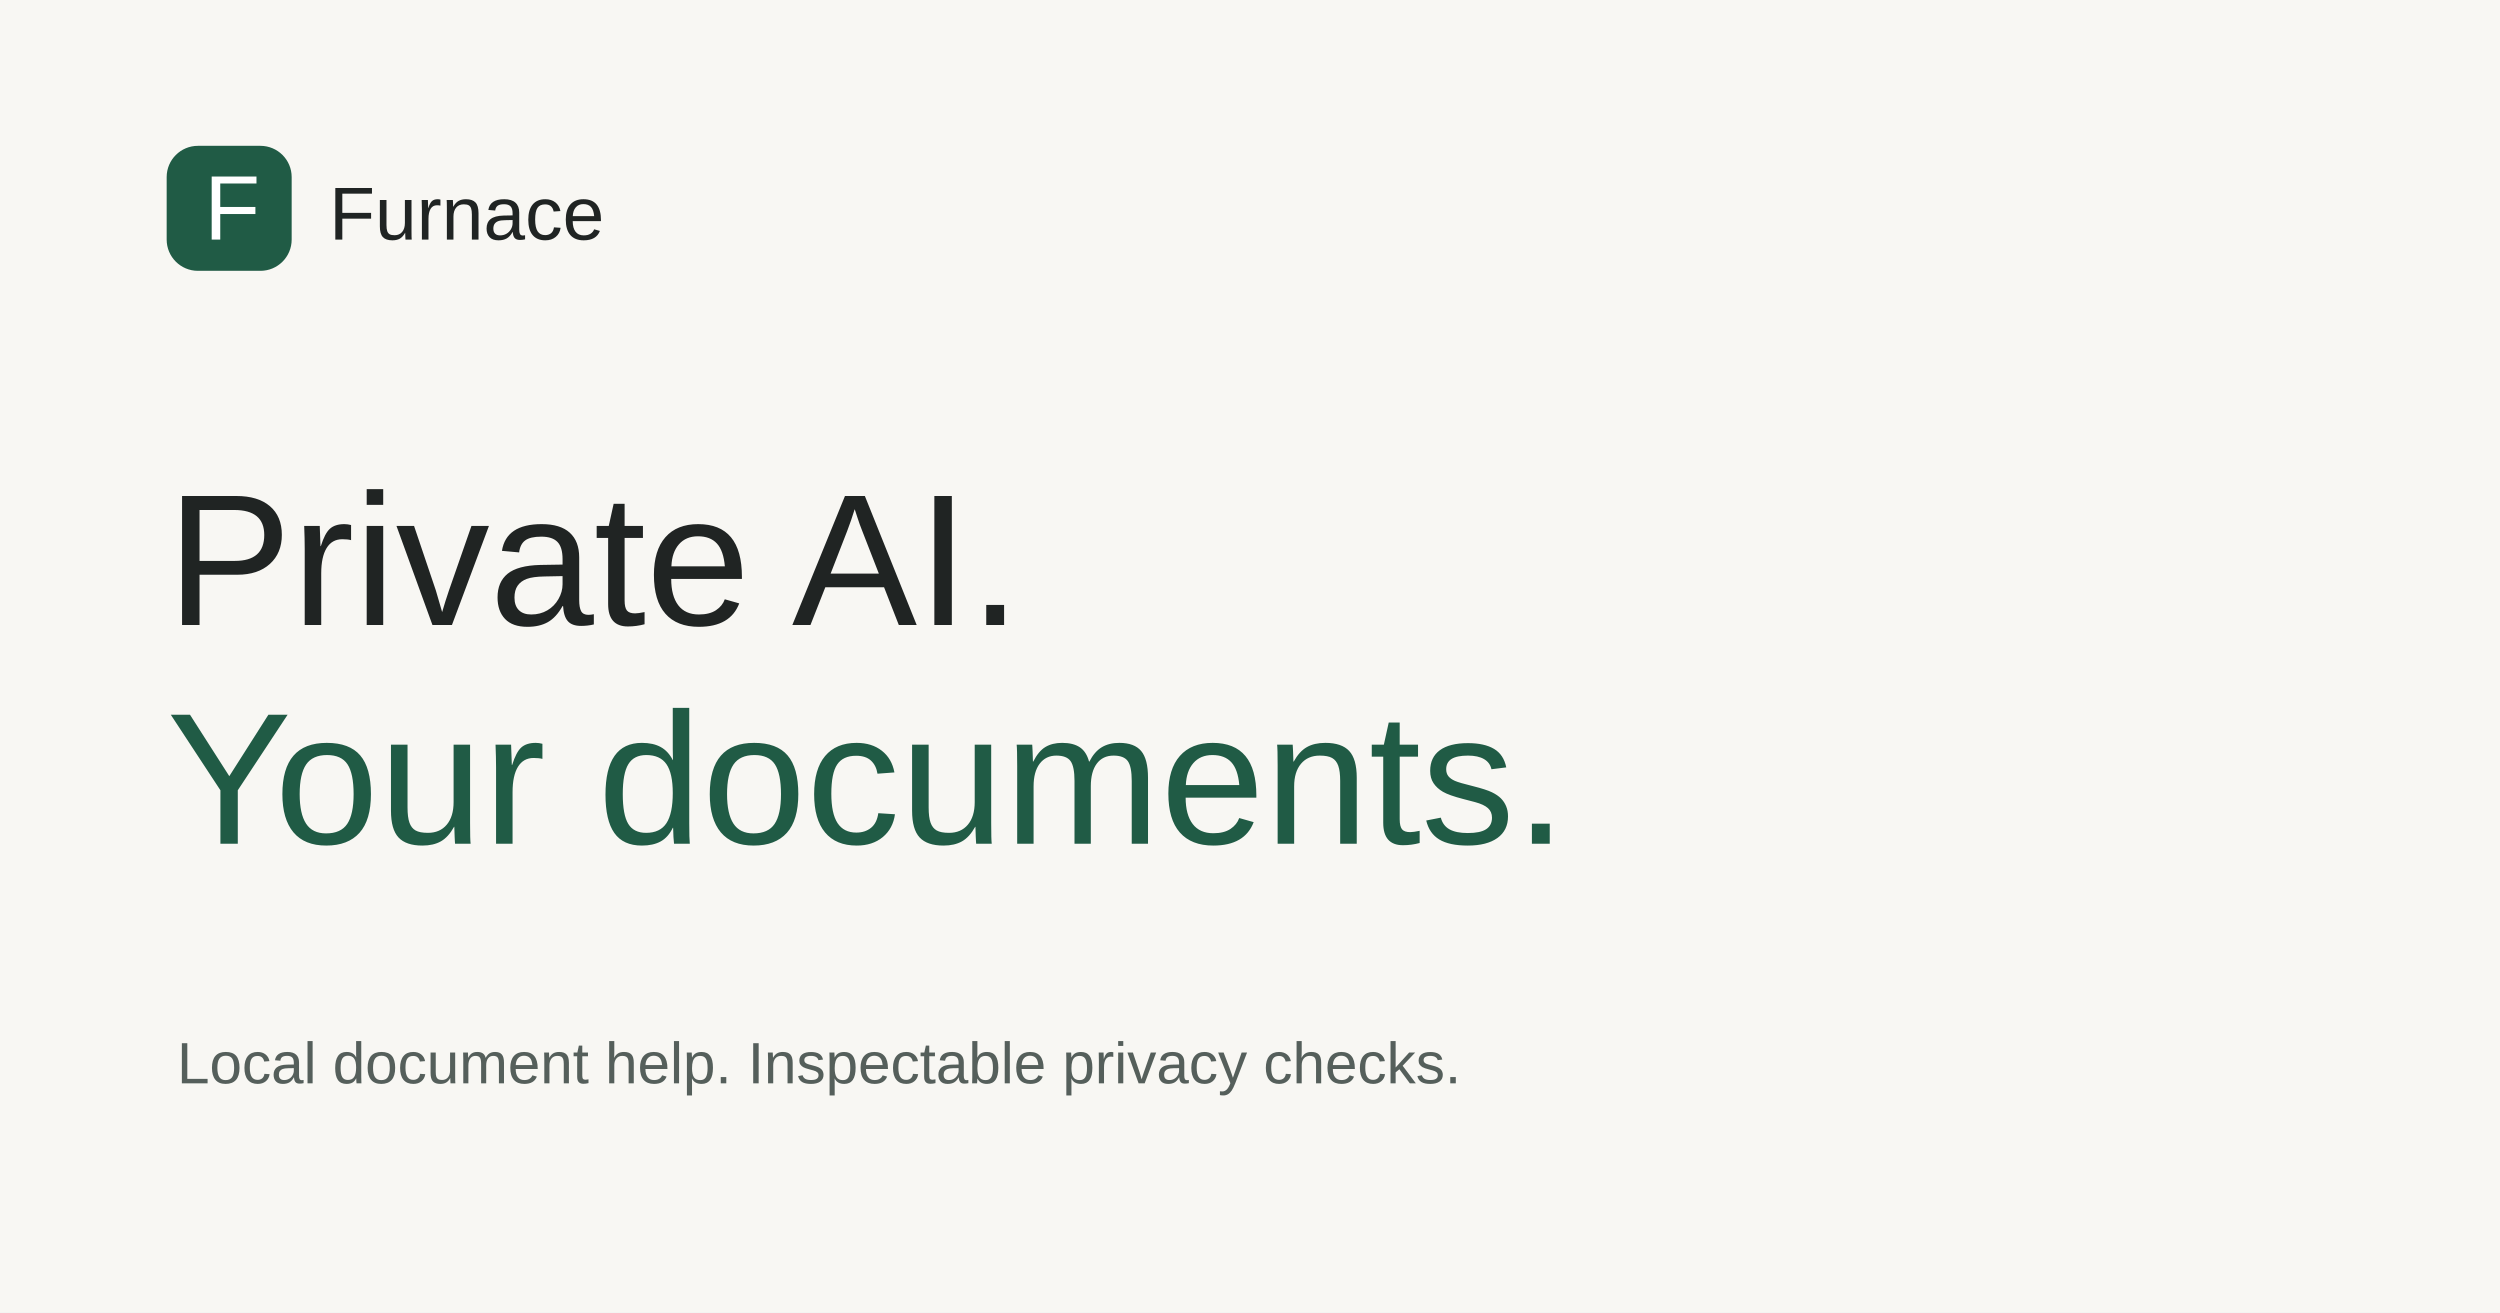
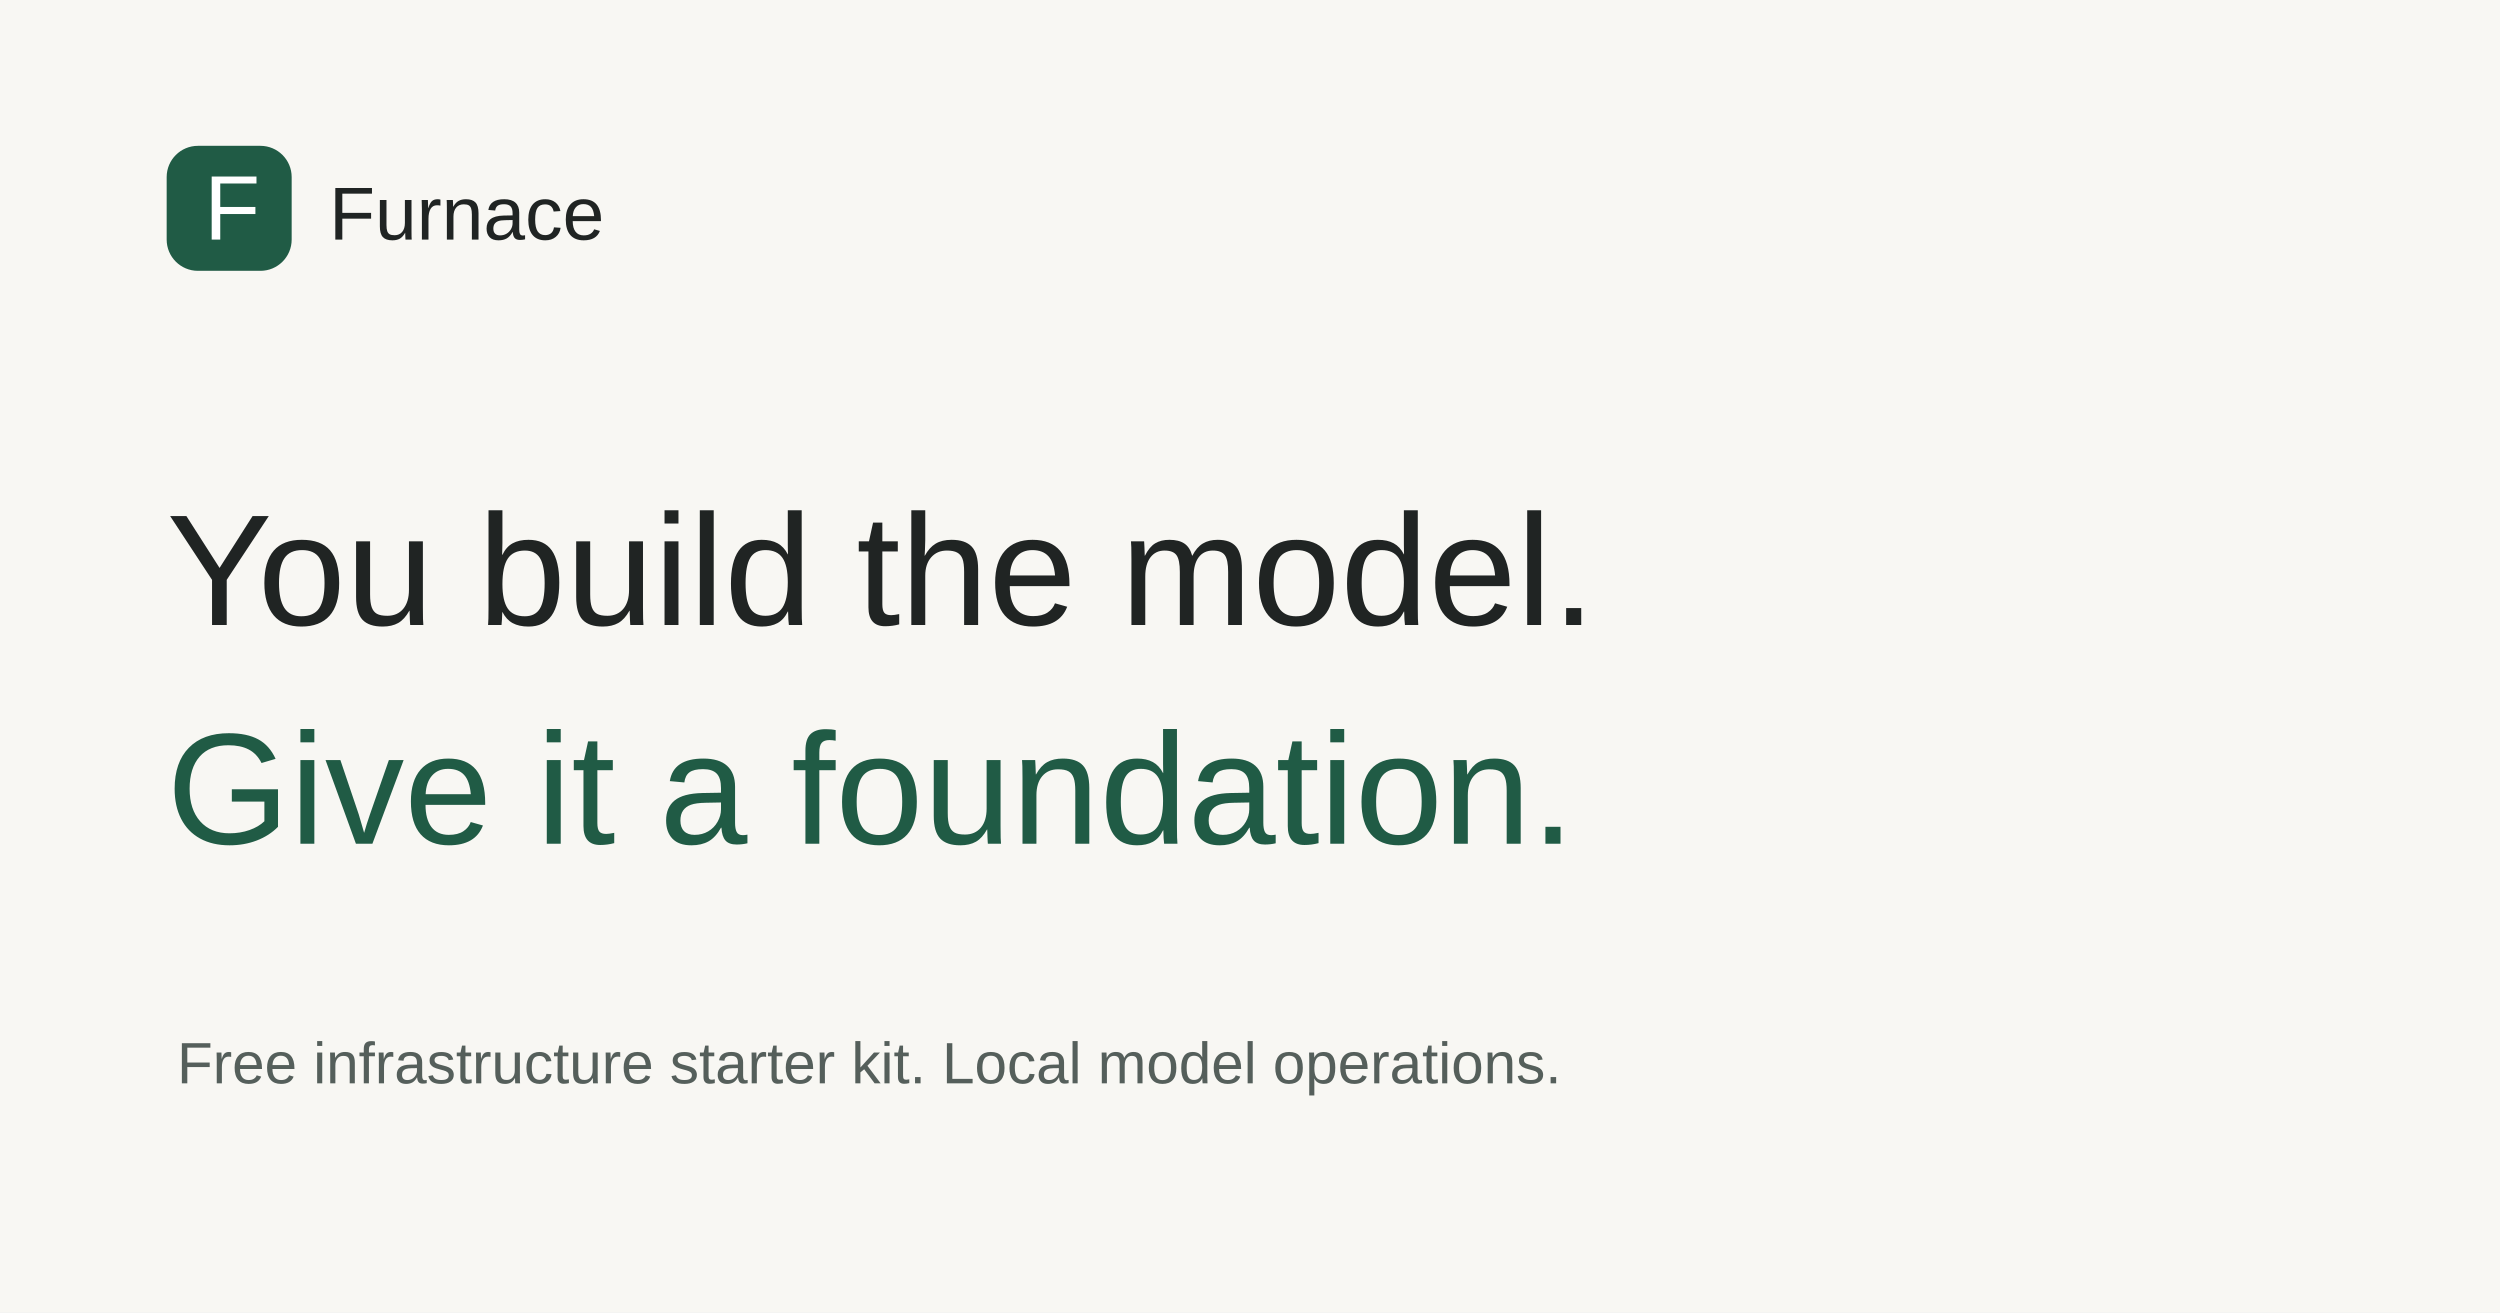
<svg xmlns="http://www.w3.org/2000/svg" width="1200" height="630">
  <rect width="1200" height="630" fill="#f8f7f3" />
  <rect x="80" y="70" width="60" height="60" rx="15" fill="#205b45" />
  <text x="98" y="115" fill="white" font-family="Arial" font-size="44">F</text>
  <text x="158" y="115" fill="#202423" font-family="Arial" font-size="36">Furnace</text>
-   <text x="80" y="300" fill="#202423" font-family="Arial" font-size="90">Private AI.</text>
-   <text x="80" y="405" fill="#205b45" font-family="Arial" font-size="90">Your documents.</text>
-   <text x="85" y="520" fill="#555f5b" font-family="Arial" font-size="28">Local document help. Inspectable privacy checks.</text>
+   <text x="80" y="300" fill="#202423" font-family="Arial" font-size="76">You build the model.</text>
+   <text x="80" y="405" fill="#205b45" font-family="Arial" font-size="76">Give it a foundation.</text>
+   <text x="85" y="520" fill="#555f5b" font-family="Arial" font-size="28">Free infrastructure starter kit. Local model operations.</text>
</svg>
